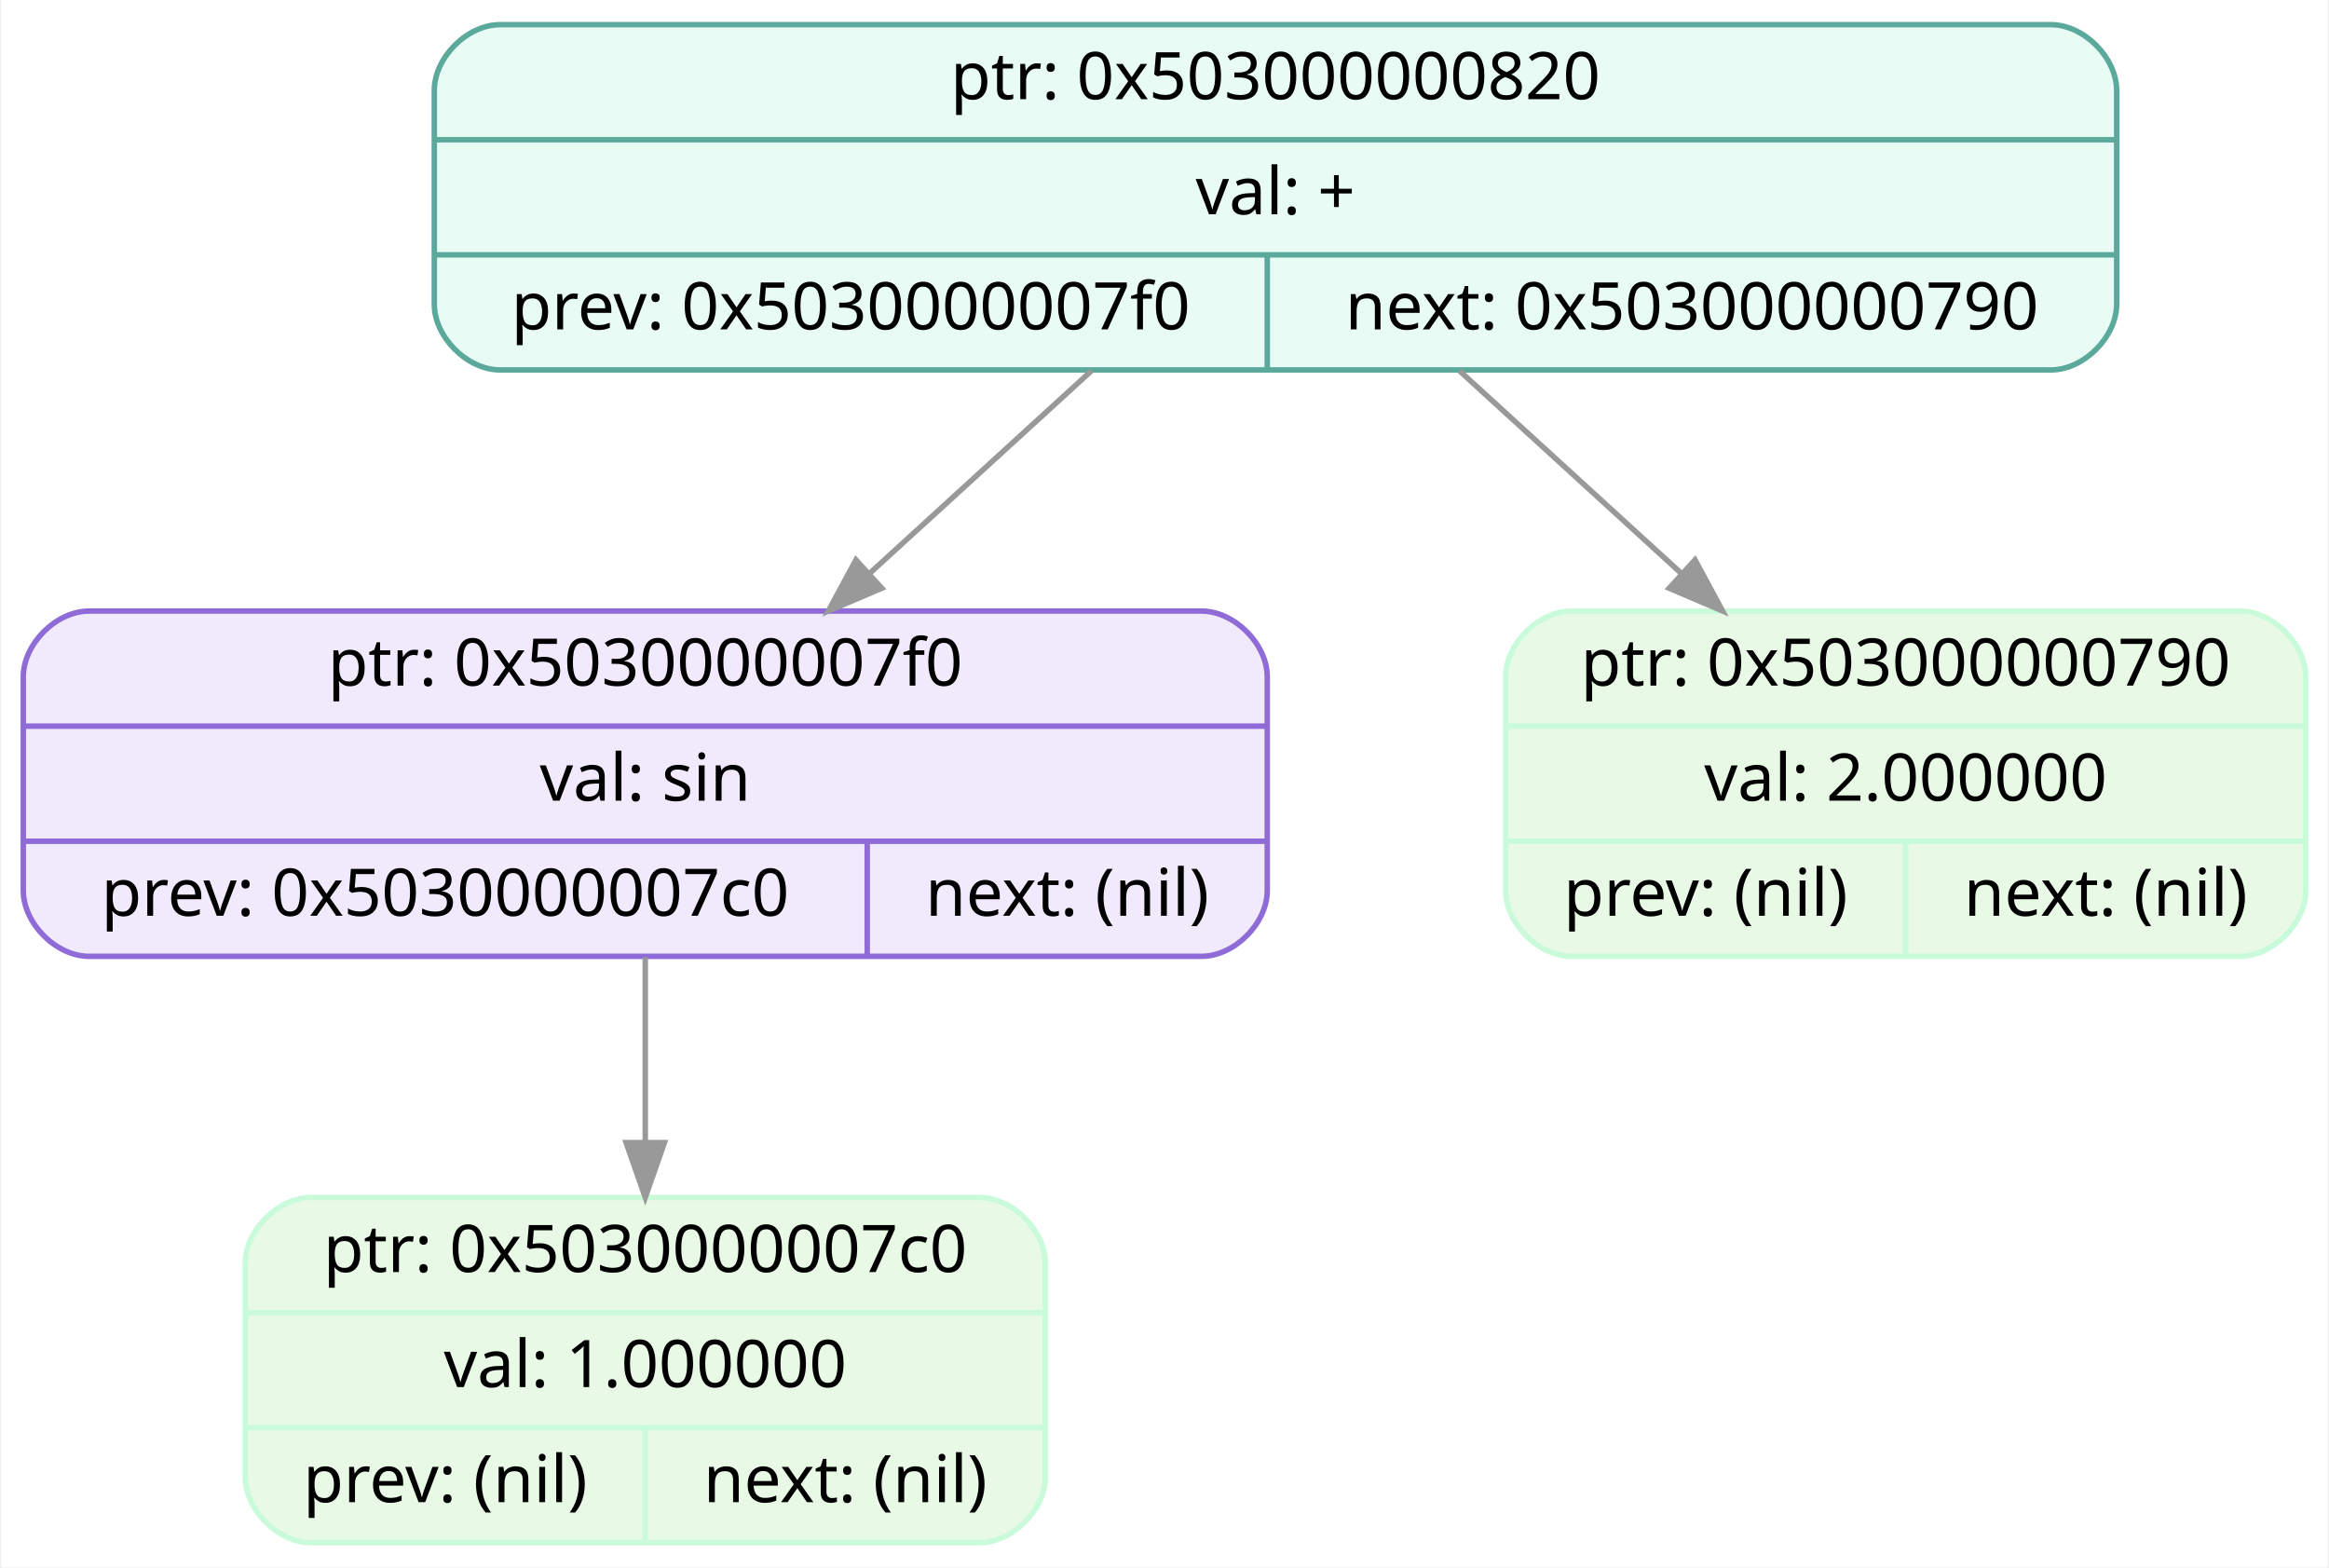
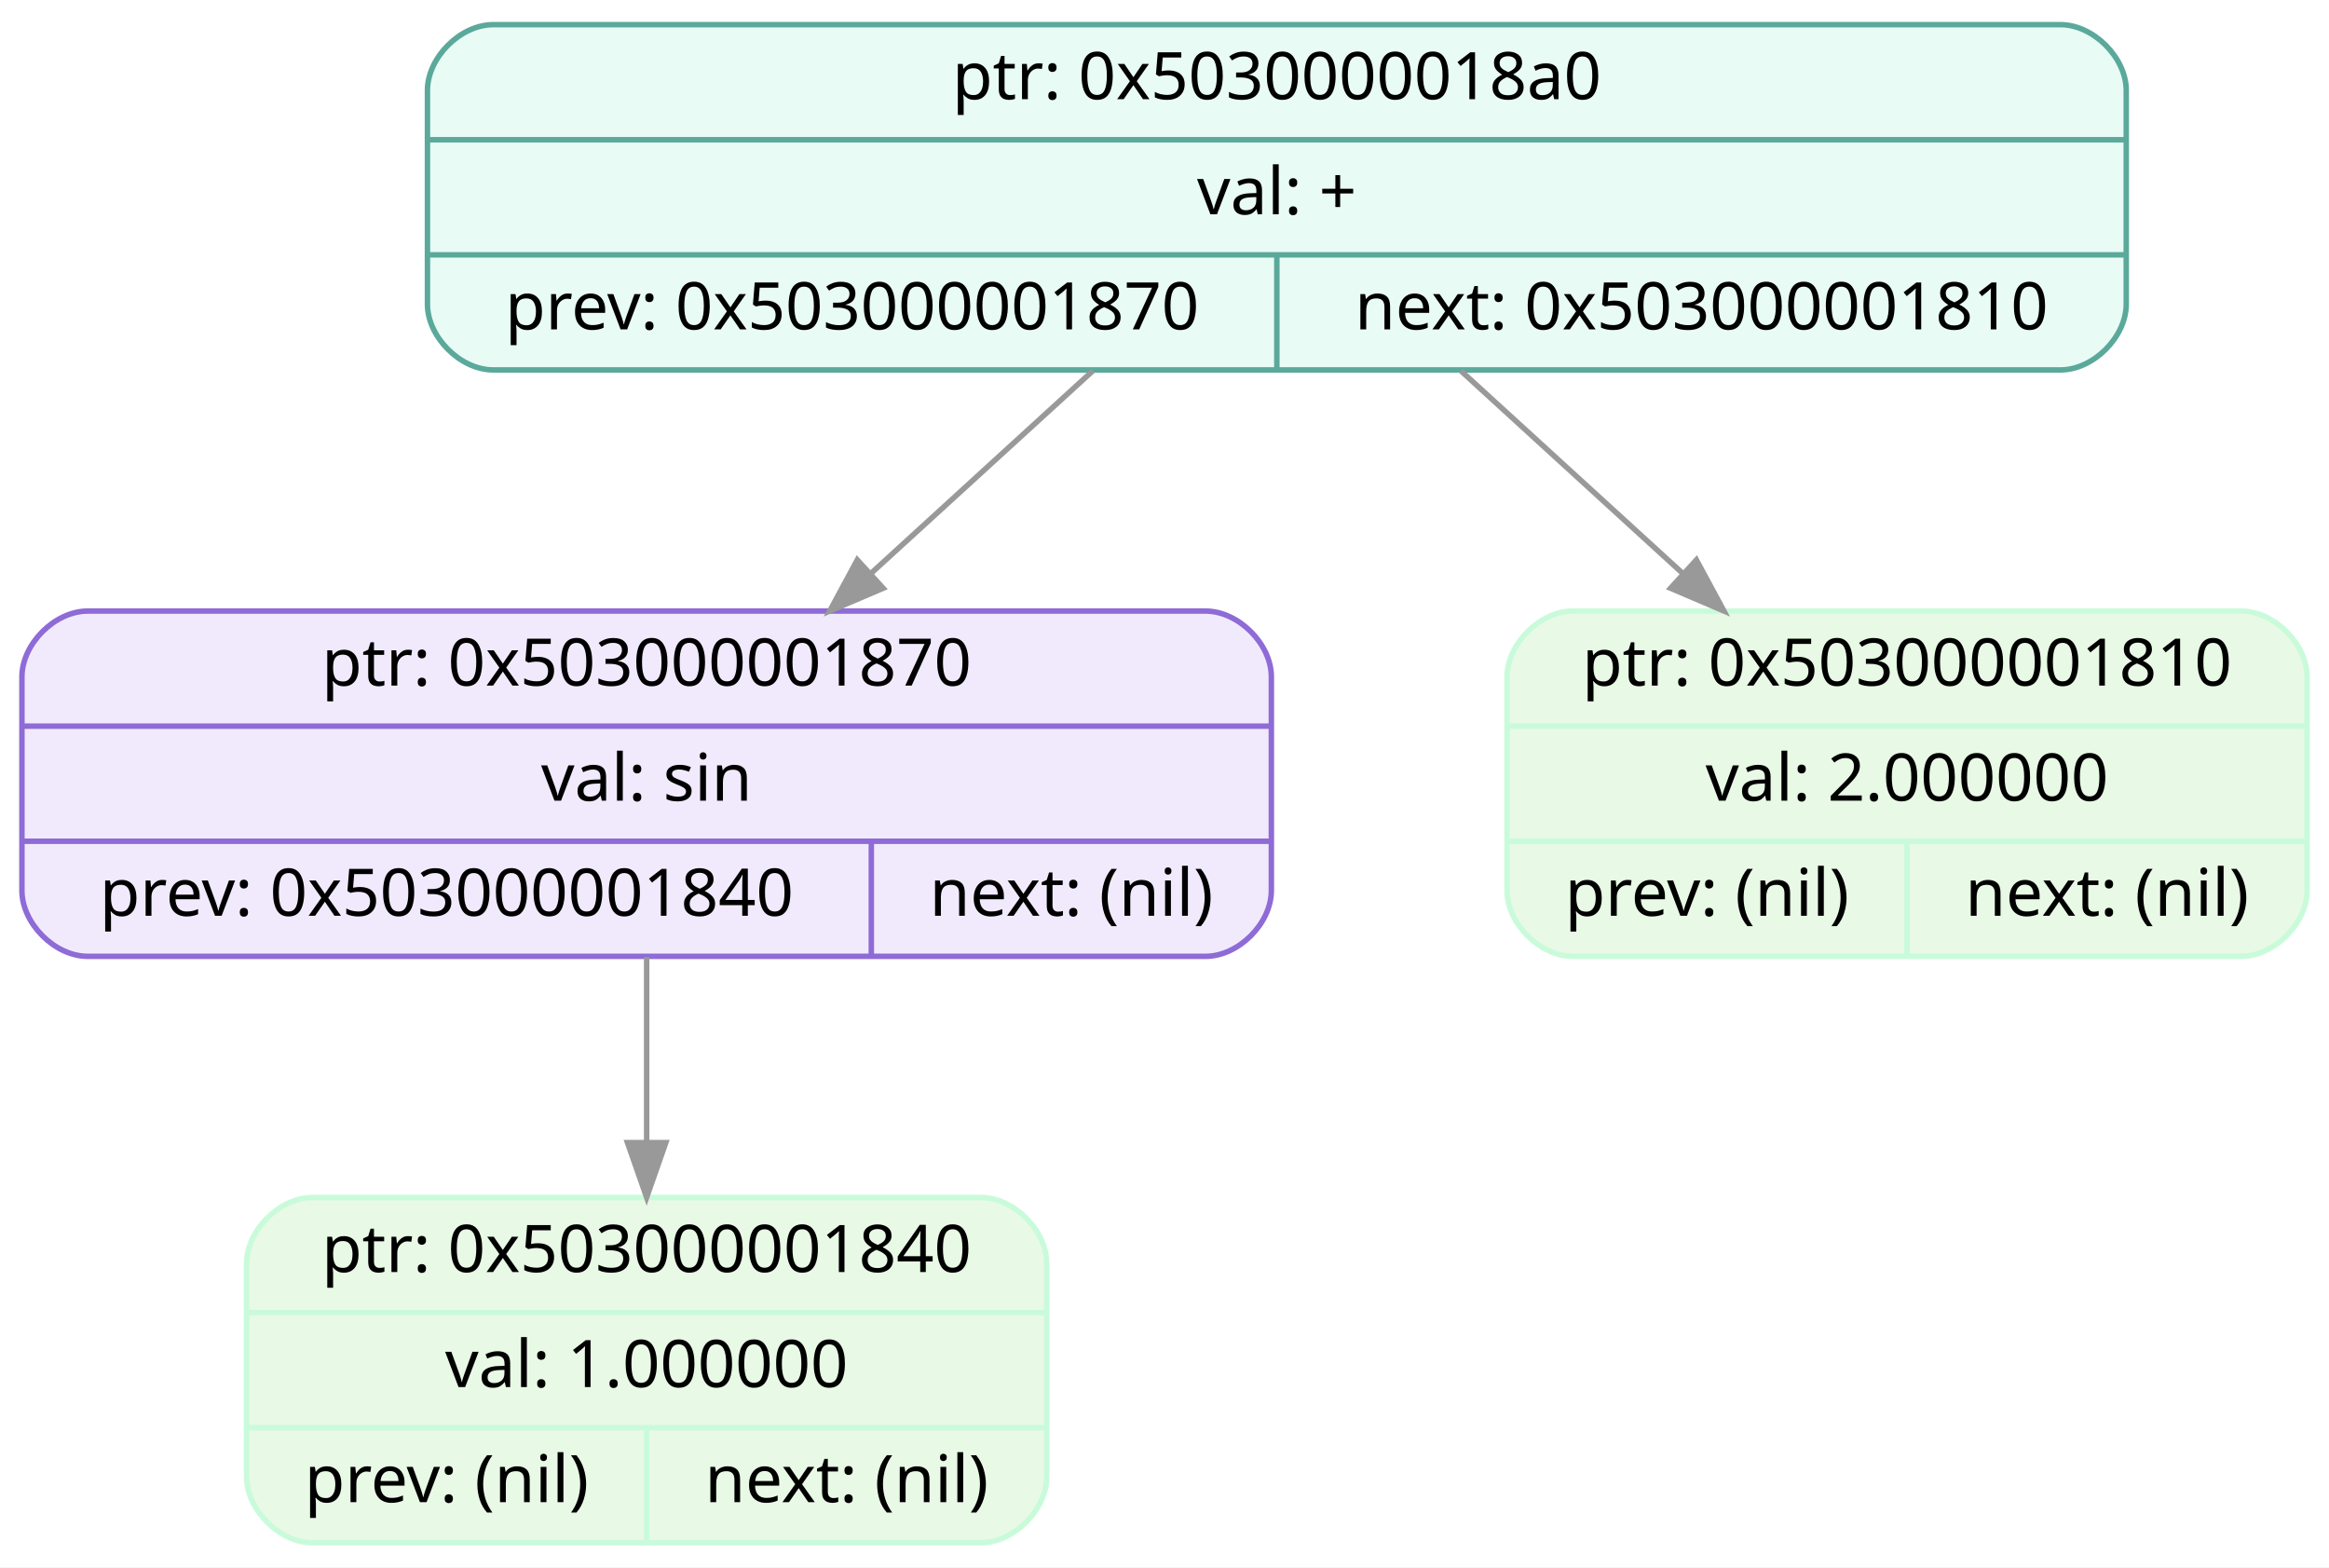
- <svg xmlns="http://www.w3.org/2000/svg" width="425pt" height="286pt" viewBox="0.00 0.00 424.50 286.00">
+ <svg xmlns="http://www.w3.org/2000/svg" width="425pt" height="286pt" viewBox="0.00 0.00 425.00 286.00">
  <g id="graph0" class="graph" transform="scale(1 1) rotate(0) translate(4 282)">
-     <polygon fill="white" stroke="transparent" points="-4,4 -4,-282 420.5,-282 420.5,4 -4,4" />
+     <polygon fill="white" stroke="transparent" points="-4,4 -4,-282 421,-282 421,4 -4,4" />
    <g id="node1" class="node">
-       <path fill="#e9fbf5" stroke="#5aa99b" d="M87,-214.5C87,-214.5 370,-214.5 370,-214.5 376,-214.5 382,-220.5 382,-226.5 382,-226.5 382,-265.5 382,-265.5 382,-271.5 376,-277.5 370,-277.5 370,-277.5 87,-277.5 87,-277.5 81,-277.5 75,-271.5 75,-265.5 75,-265.5 75,-226.5 75,-226.5 75,-220.5 81,-214.5 87,-214.5" />
-       <text text-anchor="middle" x="228.5" y="-263.9" font-family="Fira Mono" font-size="12.00">ptr: 0x503000000820</text>
-       <polyline fill="none" stroke="#5aa99b" points="75,-256.5 382,-256.5 " />
-       <text text-anchor="middle" x="228.5" y="-242.9" font-family="Fira Mono" font-size="12.00">val: +</text>
-       <polyline fill="none" stroke="#5aa99b" points="75,-235.5 382,-235.5 " />
-       <text text-anchor="middle" x="151" y="-221.9" font-family="Fira Mono" font-size="12.00">prev: 0x5030000007f0</text>
-       <polyline fill="none" stroke="#5aa99b" points="227,-214.5 227,-235.5 " />
-       <text text-anchor="middle" x="304.5" y="-221.9" font-family="Fira Mono" font-size="12.00">next: 0x503000000790</text>
+       <path fill="#e9fbf5" stroke="#5aa99b" d="M86,-214.5C86,-214.5 372,-214.5 372,-214.5 378,-214.5 384,-220.5 384,-226.5 384,-226.5 384,-265.5 384,-265.5 384,-271.5 378,-277.5 372,-277.5 372,-277.5 86,-277.5 86,-277.5 80,-277.5 74,-271.5 74,-265.5 74,-265.5 74,-226.5 74,-226.5 74,-220.5 80,-214.5 86,-214.5" />
+       <text text-anchor="middle" x="229" y="-263.9" font-family="Fira Mono" font-size="12.00">ptr: 0x5030000018a0</text>
+       <polyline fill="none" stroke="#5aa99b" points="74,-256.5 384,-256.5 " />
+       <text text-anchor="middle" x="229" y="-242.9" font-family="Fira Mono" font-size="12.00">val: +</text>
+       <polyline fill="none" stroke="#5aa99b" points="74,-235.5 384,-235.5 " />
+       <text text-anchor="middle" x="151.5" y="-221.9" font-family="Fira Mono" font-size="12.00">prev: 0x503000001870</text>
+       <polyline fill="none" stroke="#5aa99b" points="229,-214.5 229,-235.5 " />
+       <text text-anchor="middle" x="306.5" y="-221.9" font-family="Fira Mono" font-size="12.00">next: 0x503000001810</text>
    </g>
    <g id="node2" class="node">
-       <path fill="#f1eafd" stroke="#8e6bd6" d="M12,-107.5C12,-107.5 215,-107.5 215,-107.5 221,-107.5 227,-113.5 227,-119.5 227,-119.5 227,-158.5 227,-158.5 227,-164.5 221,-170.5 215,-170.5 215,-170.5 12,-170.5 12,-170.5 6,-170.5 0,-164.5 0,-158.5 0,-158.5 0,-119.5 0,-119.5 0,-113.5 6,-107.5 12,-107.5" />
-       <text text-anchor="middle" x="113.5" y="-156.9" font-family="Fira Mono" font-size="12.00">ptr: 0x5030000007f0</text>
-       <polyline fill="none" stroke="#8e6bd6" points="0,-149.5 227,-149.5 " />
-       <text text-anchor="middle" x="113.5" y="-135.9" font-family="Fira Mono" font-size="12.00">val: sin</text>
-       <polyline fill="none" stroke="#8e6bd6" points="0,-128.5 227,-128.5 " />
-       <text text-anchor="middle" x="77" y="-114.9" font-family="Fira Mono" font-size="12.00">prev: 0x5030000007c0</text>
-       <polyline fill="none" stroke="#8e6bd6" points="154,-107.5 154,-128.5 " />
-       <text text-anchor="middle" x="190.5" y="-114.9" font-family="Fira Mono" font-size="12.00">next: (nil)</text>
+       <path fill="#f1eafd" stroke="#8e6bd6" d="M12,-107.5C12,-107.5 216,-107.5 216,-107.5 222,-107.5 228,-113.5 228,-119.5 228,-119.5 228,-158.5 228,-158.5 228,-164.5 222,-170.5 216,-170.5 216,-170.5 12,-170.5 12,-170.5 6,-170.5 0,-164.5 0,-158.5 0,-158.5 0,-119.5 0,-119.5 0,-113.5 6,-107.5 12,-107.5" />
+       <text text-anchor="middle" x="114" y="-156.9" font-family="Fira Mono" font-size="12.00">ptr: 0x503000001870</text>
+       <polyline fill="none" stroke="#8e6bd6" points="0,-149.5 228,-149.5 " />
+       <text text-anchor="middle" x="114" y="-135.9" font-family="Fira Mono" font-size="12.00">val: sin</text>
+       <polyline fill="none" stroke="#8e6bd6" points="0,-128.5 228,-128.5 " />
+       <text text-anchor="middle" x="77.5" y="-114.9" font-family="Fira Mono" font-size="12.00">prev: 0x503000001840</text>
+       <polyline fill="none" stroke="#8e6bd6" points="155,-107.5 155,-128.5 " />
+       <text text-anchor="middle" x="191.5" y="-114.9" font-family="Fira Mono" font-size="12.00">next: (nil)</text>
    </g>
    <g id="edge1" class="edge">
-       <path fill="none" stroke="#999999" d="M194.93,-214.35C182.29,-202.81 167.78,-189.56 154.54,-177.47" />
-       <polygon fill="#999999" stroke="#999999" points="156.66,-174.67 146.91,-170.51 151.94,-179.84 156.66,-174.67" />
+       <path fill="none" stroke="#999999" d="M195.43,-214.35C182.79,-202.81 168.28,-189.56 155.04,-177.47" />
+       <polygon fill="#999999" stroke="#999999" points="157.16,-174.67 147.41,-170.51 152.44,-179.84 157.16,-174.67" />
    </g>
    <g id="node4" class="node">
-       <path fill="#e8f9e5" stroke="#c9fbdb" d="M282.5,-107.5C282.5,-107.5 404.5,-107.5 404.5,-107.5 410.5,-107.5 416.5,-113.5 416.5,-119.5 416.5,-119.5 416.5,-158.5 416.5,-158.5 416.5,-164.5 410.5,-170.5 404.5,-170.5 404.5,-170.5 282.5,-170.5 282.5,-170.5 276.5,-170.5 270.5,-164.5 270.5,-158.5 270.5,-158.5 270.5,-119.5 270.5,-119.5 270.5,-113.5 276.5,-107.5 282.5,-107.5" />
-       <text text-anchor="middle" x="343.5" y="-156.9" font-family="Fira Mono" font-size="12.00">ptr: 0x503000000790</text>
-       <polyline fill="none" stroke="#c9fbdb" points="270.5,-149.5 416.5,-149.5 " />
-       <text text-anchor="middle" x="343.5" y="-135.9" font-family="Fira Mono" font-size="12.00">val: 2.000000</text>
-       <polyline fill="none" stroke="#c9fbdb" points="270.5,-128.5 416.5,-128.5 " />
-       <text text-anchor="middle" x="307" y="-114.9" font-family="Fira Mono" font-size="12.00">prev: (nil)</text>
-       <polyline fill="none" stroke="#c9fbdb" points="343.5,-107.5 343.5,-128.5 " />
-       <text text-anchor="middle" x="380" y="-114.9" font-family="Fira Mono" font-size="12.00">next: (nil)</text>
+       <path fill="#e8f9e5" stroke="#c9fbdb" d="M283,-107.5C283,-107.5 405,-107.5 405,-107.5 411,-107.5 417,-113.5 417,-119.5 417,-119.5 417,-158.5 417,-158.5 417,-164.5 411,-170.5 405,-170.5 405,-170.5 283,-170.5 283,-170.5 277,-170.5 271,-164.5 271,-158.5 271,-158.5 271,-119.5 271,-119.5 271,-113.5 277,-107.5 283,-107.5" />
+       <text text-anchor="middle" x="344" y="-156.9" font-family="Fira Mono" font-size="12.00">ptr: 0x503000001810</text>
+       <polyline fill="none" stroke="#c9fbdb" points="271,-149.5 417,-149.5 " />
+       <text text-anchor="middle" x="344" y="-135.9" font-family="Fira Mono" font-size="12.00">val: 2.000000</text>
+       <polyline fill="none" stroke="#c9fbdb" points="271,-128.5 417,-128.5 " />
+       <text text-anchor="middle" x="307.5" y="-114.9" font-family="Fira Mono" font-size="12.00">prev: (nil)</text>
+       <polyline fill="none" stroke="#c9fbdb" points="344,-107.5 344,-128.5 " />
+       <text text-anchor="middle" x="380.5" y="-114.9" font-family="Fira Mono" font-size="12.00">next: (nil)</text>
    </g>
    <g id="edge2" class="edge">
-       <path fill="none" stroke="#999999" d="M262.07,-214.35C274.71,-202.81 289.22,-189.56 302.46,-177.47" />
-       <polygon fill="#999999" stroke="#999999" points="305.06,-179.84 310.09,-170.51 300.34,-174.67 305.06,-179.84" />
+       <path fill="none" stroke="#999999" d="M262.57,-214.35C275.21,-202.81 289.72,-189.56 302.96,-177.47" />
+       <polygon fill="#999999" stroke="#999999" points="305.56,-179.84 310.59,-170.51 300.84,-174.67 305.56,-179.84" />
    </g>
    <g id="node3" class="node">
-       <path fill="#e8f9e5" stroke="#c9fbdb" d="M52.5,-0.5C52.5,-0.5 174.5,-0.5 174.5,-0.5 180.5,-0.5 186.5,-6.5 186.5,-12.5 186.5,-12.5 186.5,-51.5 186.5,-51.5 186.5,-57.5 180.5,-63.5 174.5,-63.5 174.5,-63.5 52.5,-63.5 52.5,-63.5 46.5,-63.5 40.5,-57.5 40.5,-51.5 40.5,-51.5 40.5,-12.5 40.5,-12.5 40.5,-6.5 46.5,-0.5 52.5,-0.5" />
-       <text text-anchor="middle" x="113.5" y="-49.9" font-family="Fira Mono" font-size="12.00">ptr: 0x5030000007c0</text>
-       <polyline fill="none" stroke="#c9fbdb" points="40.5,-42.5 186.5,-42.5 " />
-       <text text-anchor="middle" x="113.5" y="-28.9" font-family="Fira Mono" font-size="12.00">val: 1.000000</text>
-       <polyline fill="none" stroke="#c9fbdb" points="40.5,-21.5 186.5,-21.5 " />
-       <text text-anchor="middle" x="77" y="-7.9" font-family="Fira Mono" font-size="12.00">prev: (nil)</text>
-       <polyline fill="none" stroke="#c9fbdb" points="113.5,-0.5 113.5,-21.5 " />
-       <text text-anchor="middle" x="150" y="-7.9" font-family="Fira Mono" font-size="12.00">next: (nil)</text>
+       <path fill="#e8f9e5" stroke="#c9fbdb" d="M53,-0.5C53,-0.5 175,-0.5 175,-0.5 181,-0.5 187,-6.5 187,-12.5 187,-12.5 187,-51.5 187,-51.5 187,-57.5 181,-63.5 175,-63.5 175,-63.5 53,-63.5 53,-63.5 47,-63.5 41,-57.5 41,-51.5 41,-51.5 41,-12.5 41,-12.5 41,-6.5 47,-0.5 53,-0.5" />
+       <text text-anchor="middle" x="114" y="-49.9" font-family="Fira Mono" font-size="12.00">ptr: 0x503000001840</text>
+       <polyline fill="none" stroke="#c9fbdb" points="41,-42.5 187,-42.5 " />
+       <text text-anchor="middle" x="114" y="-28.9" font-family="Fira Mono" font-size="12.00">val: 1.000000</text>
+       <polyline fill="none" stroke="#c9fbdb" points="41,-21.5 187,-21.5 " />
+       <text text-anchor="middle" x="77.5" y="-7.9" font-family="Fira Mono" font-size="12.00">prev: (nil)</text>
+       <polyline fill="none" stroke="#c9fbdb" points="114,-0.5 114,-21.5 " />
+       <text text-anchor="middle" x="150.5" y="-7.9" font-family="Fira Mono" font-size="12.00">next: (nil)</text>
    </g>
    <g id="edge3" class="edge">
-       <path fill="none" stroke="#999999" d="M113.5,-107.35C113.5,-96.78 113.5,-84.78 113.5,-73.54" />
-       <polygon fill="#999999" stroke="#999999" points="117,-73.51 113.5,-63.51 110,-73.51 117,-73.51" />
+       <path fill="none" stroke="#999999" d="M114,-107.35C114,-96.78 114,-84.78 114,-73.54" />
+       <polygon fill="#999999" stroke="#999999" points="117.5,-73.51 114,-63.51 110.5,-73.51 117.5,-73.51" />
    </g>
  </g>
</svg>
